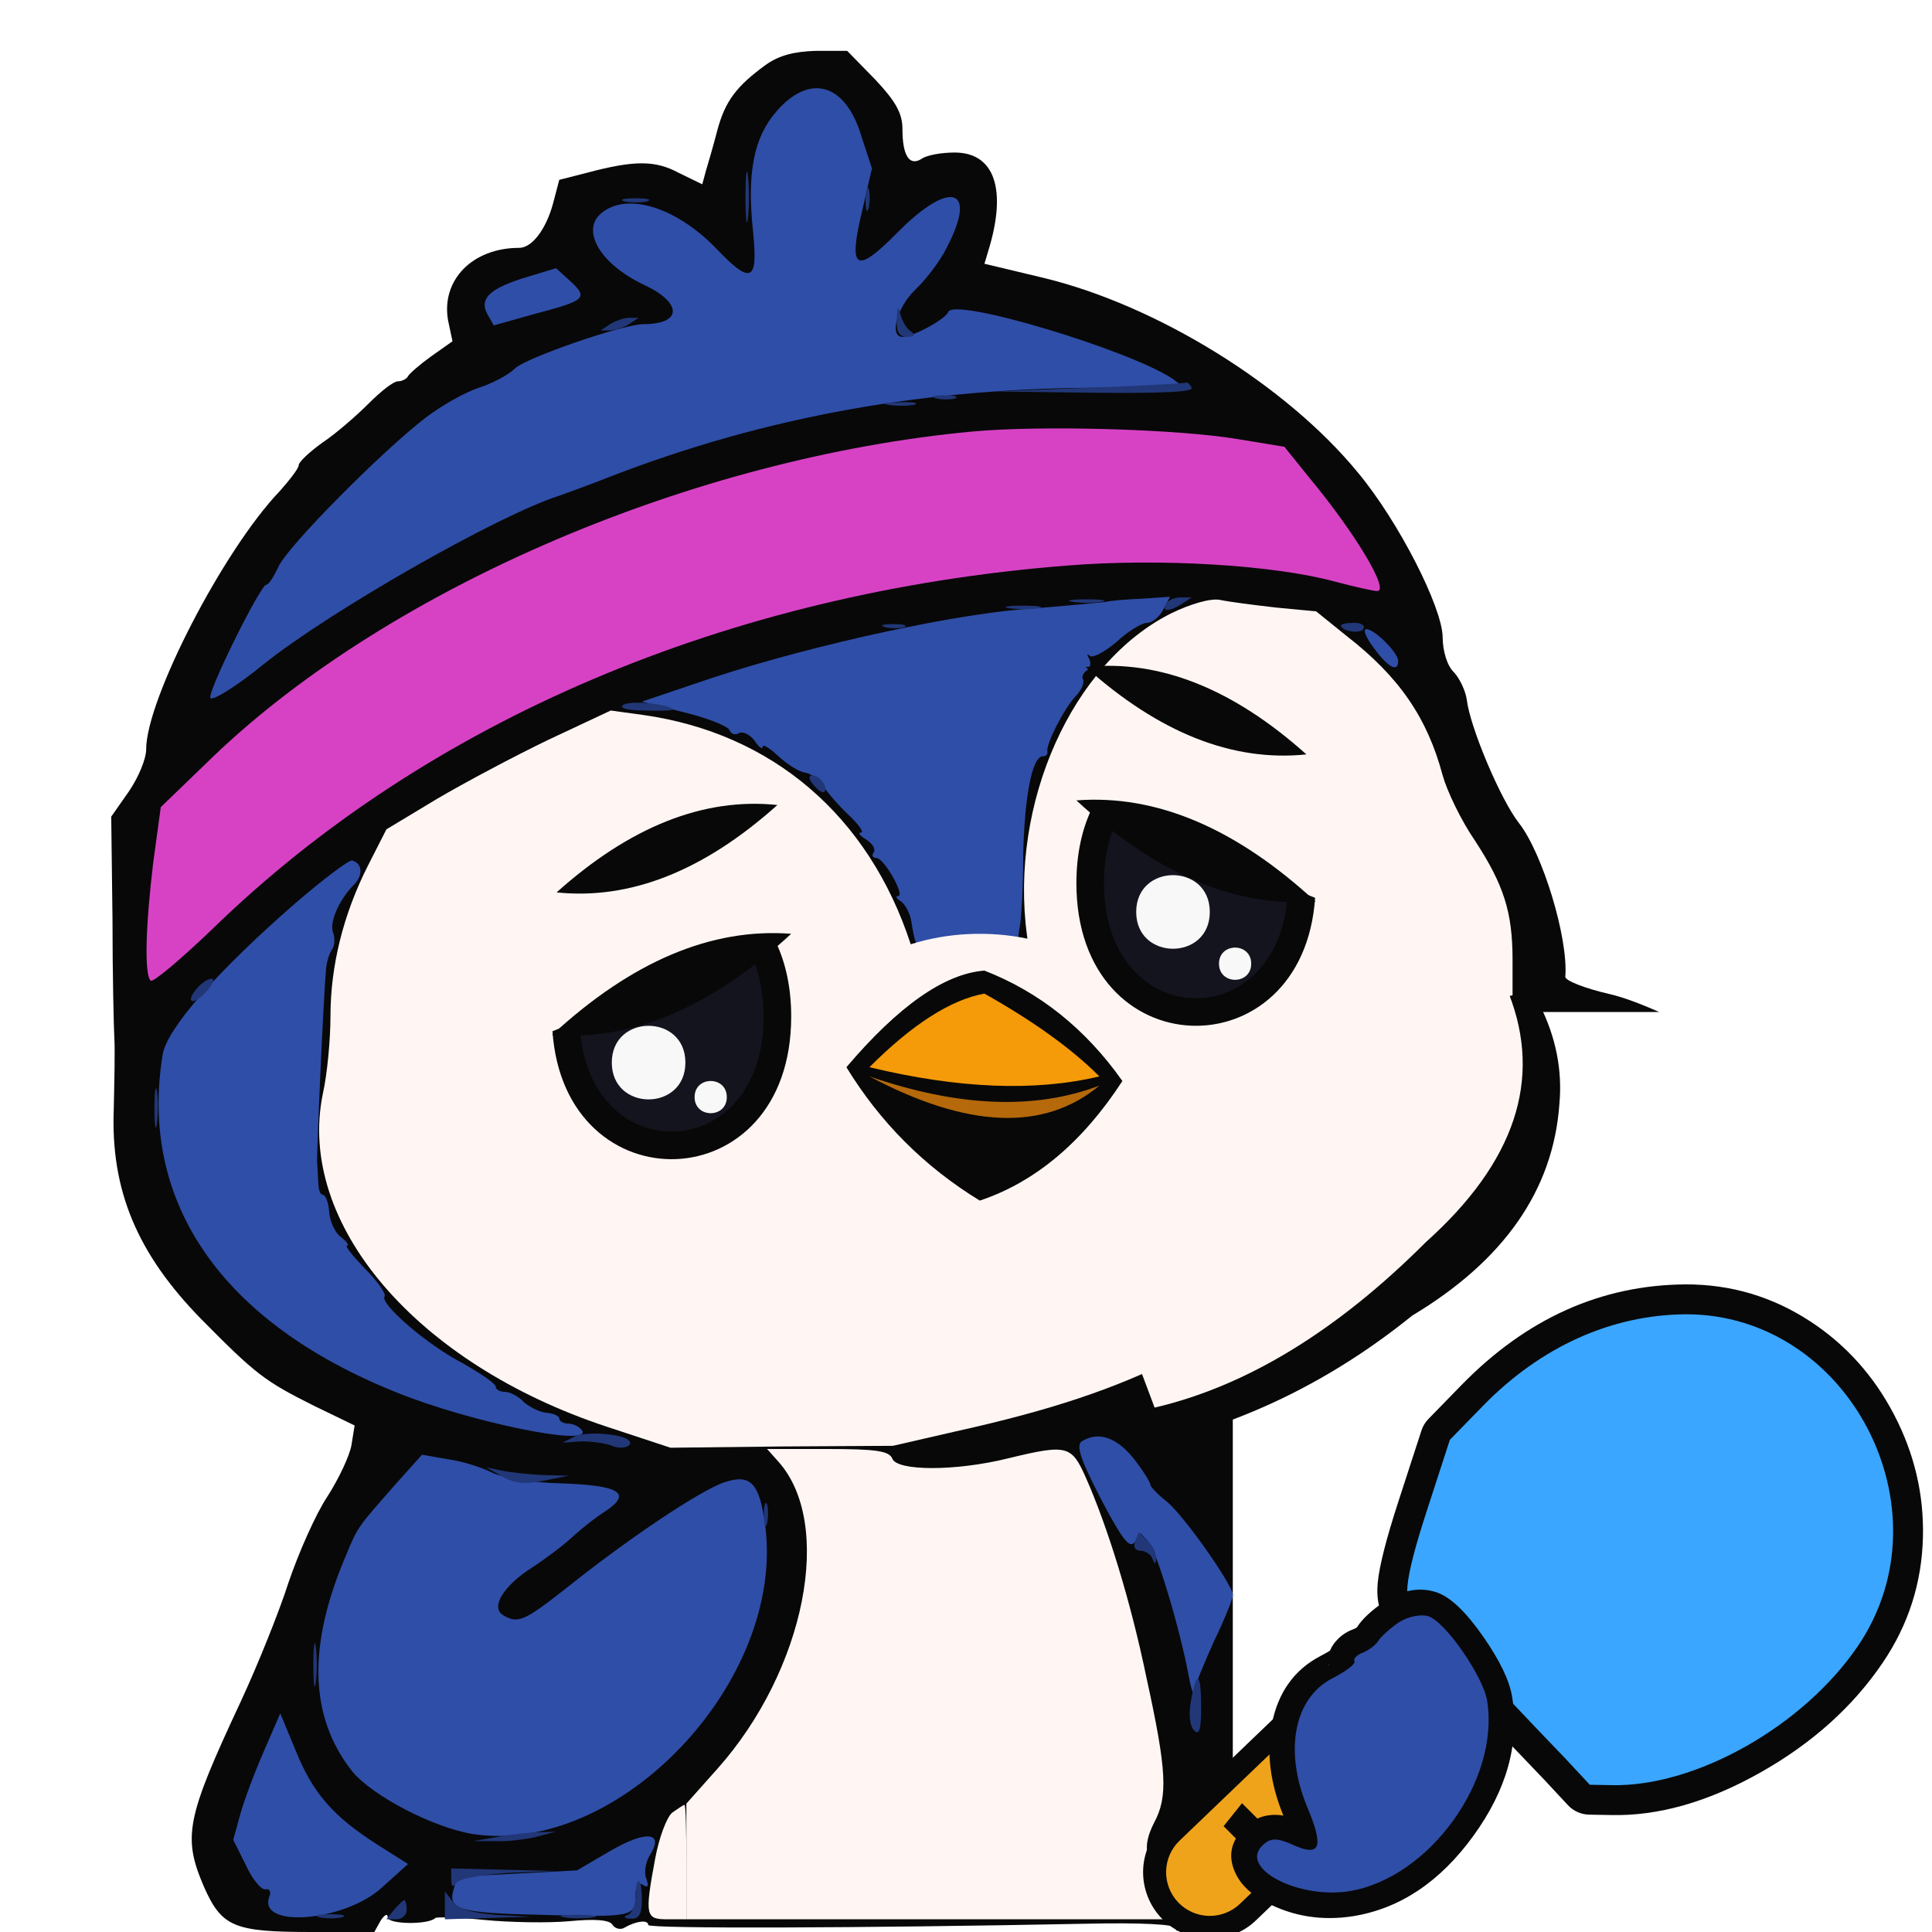
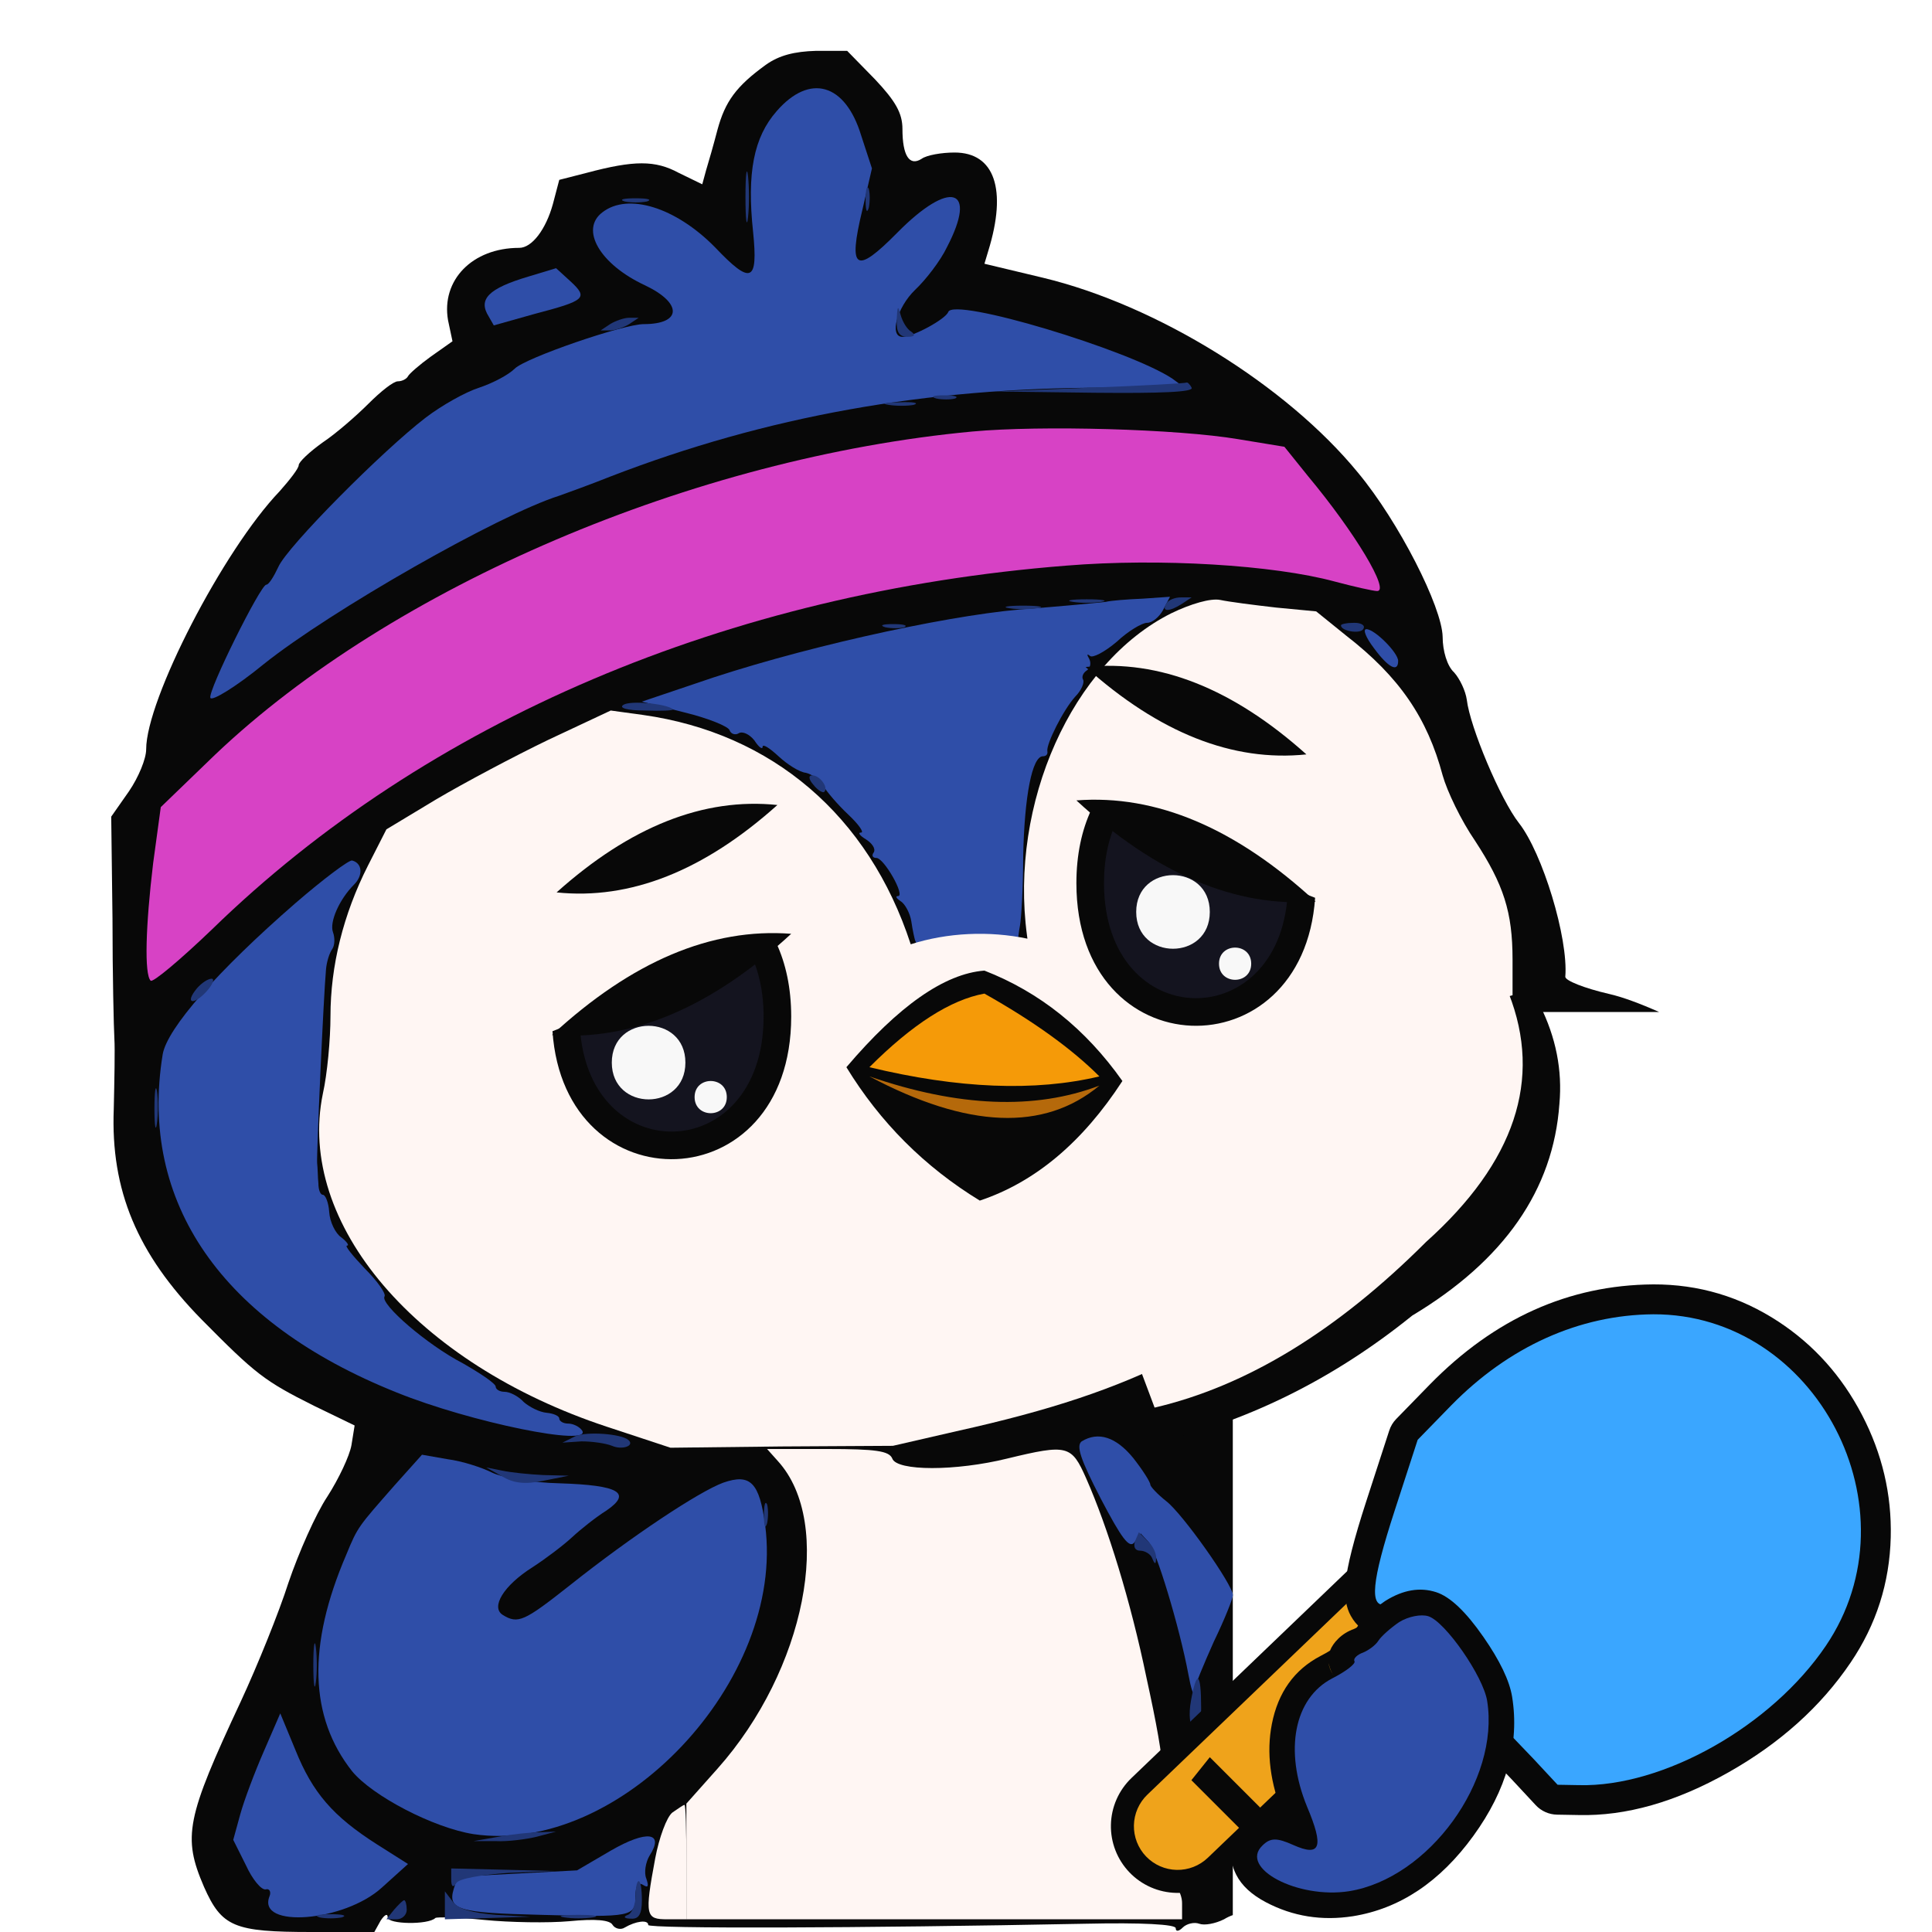
<svg xmlns="http://www.w3.org/2000/svg" viewBox="0 0 420 420" aria-hidden="true" class="sthings" data-character="pip">
  <g data-pip-part="body">
    <path fill="#080808" fill-rule="evenodd" d="M166.48 14.092C169.382 12.02 172.697 11.191 177.395 11.053H184.164L190.243 17.27C194.664 21.967 196.184 24.592 196.184 28.046C196.184 33.849 197.704 36.197 200.329 34.539C201.434 33.711 204.75 33.158 207.513 33.158C216.217 33.158 218.98 41.171 214.836 54.572L214.007 57.336L226.717 60.375C251.447 66.316 279.632 83.724 295.243 102.789C304.086 113.428 313.48 131.941 313.618 138.434C313.618 141.474 314.586 144.789 316.105 146.171C317.349 147.553 318.592 150.178 318.868 152.112C319.559 158.053 326.191 173.803 330.197 178.914C335.309 185.408 340.974 203.921 340.283 212.349C340.283 213.178 344.428 214.836 349.816 216.079C352.695 216.728 356.599 218.186 360.677 220H268V416.327C267.397 416.533 266.736 416.841 266.092 417.237C264.158 418.204 261.809 418.618 260.704 418.204C259.599 417.789 257.941 418.204 257.112 419.033C256.283 419.862 255.592 420 255.592 419.171C255.592 418.342 248.27 417.928 235.974 418.204C187.066 419.171 140.921 419.309 140.921 418.48C140.921 417.237 138.158 417.651 135.809 419.033C134.98 419.586 133.737 419.309 133.184 418.48C132.632 417.375 129.454 417.099 123.789 417.651C119.23 418.066 110.803 417.928 105.276 417.375C99.75 416.822 94.914 416.684 94.638 416.961C93.118 418.48 84.276 418.342 84.276 416.822C84.276 415.855 83.586 416.27 82.757 417.513L81.375 420H67.697C50.842 420 48.217 418.895 44.349 410.191C39.651 399.276 40.48 395.27 52.362 369.849C55.954 362.112 60.651 350.507 62.724 344.013C64.934 337.52 68.664 329.092 71.151 325.362C73.638 321.493 75.987 316.52 76.401 314.171L77.092 309.888L68.25 305.605C57.474 300.217 55.539 298.697 43.796 286.816C29.842 272.586 24.039 258.77 24.73 241.086C24.868 235.007 25.007 228.099 24.868 225.888C24.73 223.539 24.454 211.796 24.454 199.638L24.178 177.533L28.046 172.007C30.118 168.967 31.776 164.961 31.776 162.888C31.776 152.112 48.493 119.645 60.789 106.796C63 104.309 64.934 101.822 64.934 101.132C64.934 100.441 67.283 98.23 70.184 96.158C73.086 94.224 77.507 90.355 80.132 87.73C82.757 85.105 85.52 82.895 86.487 82.895C87.454 82.895 88.421 82.342 88.697 81.789C88.974 81.237 91.184 79.303 93.671 77.507L98.368 74.191L97.401 69.632C95.882 60.928 102.651 53.882 112.875 53.882C115.638 53.882 118.678 49.875 120.197 44.349L121.579 39.099L127.52 37.579C137.882 34.816 142.441 34.816 147.553 37.579L152.664 40.066L153.493 37.026C154.046 35.23 155.151 31.362 155.98 28.184C157.638 22.105 159.987 18.789 166.48 14.092Z" />
    <path fill="#080808" fill-rule="evenodd" d="M318 198Q341 218 339 240Q337 268 307 286Q281 307 250 314L247 301Q285 291 301 270Q322 247 318 223V198Z" />
    <path fill="#2f4ea8" fill-rule="evenodd" d="M168.829 24.178C163.855 29.842 162.336 37.579 163.717 50.428C164.822 61.342 163.303 62.033 155.428 53.743C146.862 45.039 136.5 41.862 130.974 46.145C126 49.875 130.421 57.474 140.23 62.033C148.382 65.901 148.243 70.461 139.954 70.461C135.533 70.461 114.257 77.783 111.908 80.132C110.526 81.513 107.072 83.309 104.171 84.276C101.132 85.243 96.02 88.145 92.566 90.77C83.171 97.954 62.447 118.816 60.513 123.237C59.546 125.309 58.441 127.105 57.888 127.105C56.645 127.105 45.178 150.178 45.73 151.697C46.007 152.526 51.257 149.349 57.336 144.375C71.842 132.77 108.454 111.908 121.579 107.763C123.513 107.072 128.487 105.276 132.632 103.618C166.618 90.493 201.296 84.276 240.118 84.276H257.526L254.901 82.342C245.645 76.125 207.237 64.52 206.132 67.836C205.579 69.355 198.533 73.224 196.184 73.224C193.283 73.224 194.941 66.868 198.947 63C201.296 60.789 204.474 56.645 205.855 53.743C212.625 40.757 206.546 38.961 195.079 50.566C185.961 59.822 184.303 58.717 187.48 45.592L189.553 36.612L187.204 29.428C183.75 18.099 176.013 15.888 168.829 24.178Z" />
    <path fill="#2f4ea8" fill-rule="evenodd" d="M114.947 60.099C106.105 62.724 103.895 65.072 106.243 68.803L107.349 70.737L116.191 68.25C127.243 65.349 127.934 64.796 124.066 61.204L120.888 58.303L114.947 60.099Z" />
    <path fill="#2f4ea8" fill-rule="evenodd" d="M240.395 130.836C239.289 130.974 230.862 131.803 221.743 132.493C204.474 134.013 172.421 141.197 151.007 148.658L139.539 152.526L148.796 154.875C153.908 156.118 158.329 157.914 158.605 158.743C158.882 159.572 159.849 159.849 160.539 159.434C161.368 158.882 162.888 159.572 163.993 160.954C164.961 162.474 165.789 163.026 165.789 162.336C165.789 161.645 167.309 162.612 169.243 164.408C171.178 166.204 173.803 167.862 175.184 168C176.428 168.276 178.224 169.52 178.914 170.763C179.743 172.145 182.092 174.908 184.441 177.118C186.651 179.191 187.895 180.987 187.204 180.987C186.375 180.987 186.928 181.678 188.309 182.507C189.553 183.336 190.382 184.441 189.967 185.27C189.414 185.961 189.691 186.513 190.52 186.513C192.178 186.513 196.875 194.803 195.217 194.803C194.526 194.803 194.941 195.355 195.77 195.908C196.737 196.461 197.842 198.533 198.118 200.329C198.395 202.263 198.809 204.059 198.947 204.474C199.224 204.888 199.224 205.579 199.086 206.132C199.086 206.822 199.638 207.237 200.467 207.237C201.296 207.237 201.711 208.066 201.296 209.171C200.053 212.211 203.921 212.901 209.171 210.691C211.934 209.586 215.664 208.618 217.599 208.618C219.947 208.618 221.053 207.789 221.191 206.132C221.191 204.888 221.467 202.539 221.743 201.158C222.02 199.638 222.434 192.868 222.434 185.961C222.711 173.112 224.368 164.408 226.717 164.408C227.408 164.408 227.822 163.993 227.684 163.303C227.408 161.783 231.138 154.322 233.763 151.421C235.145 150.039 235.836 148.243 235.421 147.691C235.145 147.138 235.421 146.309 236.25 145.757C237.079 145.204 237.217 144.099 236.803 143.27C236.25 142.303 236.25 142.026 236.941 142.579C237.493 143.132 240.118 141.75 242.743 139.539C245.23 137.191 248.27 135.395 249.375 135.395C250.48 135.395 252 134.151 252.829 132.632L254.349 129.73L248.408 130.145C245.092 130.283 241.5 130.559 240.395 130.836Z" />
    <path fill="#2f4ea8" fill-rule="evenodd" d="M298.697 140.921C301.737 145.066 303.947 146.309 303.947 143.684C303.947 141.888 298.836 136.776 297.039 136.776C296.211 136.776 296.901 138.572 298.697 140.921Z" />
    <path fill="#2f4ea8" fill-rule="evenodd" d="M64.243 196.322C47.388 210.967 36.336 223.539 35.368 229.204C30.118 261.395 48.217 287.507 86.211 302.704C102.237 309.197 128.763 314.586 126.553 310.993C126 310.164 124.618 309.474 123.513 309.474C122.408 309.474 121.579 308.921 121.579 308.368C121.579 307.816 120.336 307.263 118.816 307.125C117.296 306.987 115.086 305.882 113.842 304.776C112.737 303.533 110.803 302.566 109.697 302.566C108.592 302.566 107.763 302.013 107.763 301.461C107.763 300.77 104.447 298.559 100.579 296.349C92.842 292.342 82.618 283.5 83.586 281.842C84 281.289 82.066 278.526 79.303 275.763C76.678 273 74.882 270.789 75.434 270.789C75.987 270.789 75.434 269.961 74.191 268.993C72.947 268.164 71.704 265.678 71.566 263.467C71.428 261.395 70.737 259.737 70.184 259.737C69.632 259.737 69.217 258.632 69.217 257.25C69.079 256.007 69.079 253.934 68.941 252.829C68.803 250.895 70.322 216.77 70.875 210.691C71.013 209.171 71.566 207.237 72.257 206.27C72.809 205.441 72.809 203.783 72.395 202.678C71.566 200.467 73.776 195.493 76.954 192.316C79.026 190.243 78.75 187.618 76.539 187.066C75.849 186.928 70.322 191.072 64.243 196.322Z" />
    <path fill="#2f4ea8" fill-rule="evenodd" d="M235.145 313.342C233.901 314.309 234.868 317.211 239.289 325.776C243.849 334.48 245.507 336.691 246.612 335.309L247.993 333.375L249.651 335.171C251.309 336.829 256.421 353.684 258.355 364.046C258.908 367.086 259.461 368.743 259.599 367.776C259.599 366.671 261.671 361.836 263.882 356.862C266.23 352.026 268.026 347.467 268.026 346.776C268.026 344.566 257.112 329.092 253.52 326.329C251.586 324.809 250.066 323.151 250.066 322.737C250.066 322.184 248.408 319.559 246.336 316.934C242.605 312.375 238.737 311.132 235.145 313.342Z" />
    <path fill="#2f4ea8" fill-rule="evenodd" d="M85.796 322.875C77.921 331.855 77.783 331.855 75.296 337.934C66.73 357.829 67.283 373.303 76.539 385.046C80.961 390.434 94.224 397.342 102.928 398.724C134.842 403.421 170.763 365.289 166.342 331.579C165.099 322.322 163.164 320.25 157.224 322.322C151.974 324.257 137.329 333.928 123.789 344.704C113.98 352.441 112.599 353.132 109.283 351.059C106.658 349.401 109.421 344.704 115.776 340.697C118.539 338.901 122.408 336 124.342 334.204C126.276 332.408 129.592 329.783 131.803 328.401C137.467 324.533 134.566 322.875 121.717 322.461C115.5 322.322 109.145 321.217 106.934 320.112C104.724 319.007 100.441 317.625 97.263 317.211L91.737 316.243L85.796 322.875Z" />
    <path fill="#2f4ea8" fill-rule="evenodd" d="M57.336 380.763C55.401 385.184 53.053 391.401 52.224 394.441L50.704 399.967L53.467 405.493C54.849 408.533 56.783 410.882 57.75 410.743C58.579 410.467 58.993 411.296 58.579 412.263C55.816 419.309 74.882 417.789 83.033 410.329L88.697 405.217L81.928 400.934C72.395 394.855 67.974 389.743 64.243 380.487L60.928 372.474L57.336 380.763Z" />
    <path fill="#2f4ea8" fill-rule="evenodd" d="M132.77 402.316 125.447 406.599 112.461 407.289 99.474 407.98 98.645 410.605C97.263 415.164 99.612 415.855 117.572 416.27C137.467 416.822 138.158 416.684 138.158 412.125C138.158 409.914 138.711 409.086 139.816 409.776C140.921 410.467 141.059 410.053 140.507 408.395C139.954 407.151 140.368 404.803 141.197 403.421C144.513 398.309 140.645 397.757 132.77 402.316Z" />
    <path fill="#213777" fill-rule="evenodd" d="M162.059 42.829C162.059 47.803 162.336 49.737 162.612 47.25C162.888 44.901 162.888 40.757 162.612 38.27C162.336 35.921 162.059 37.855 162.059 42.829Z" />
    <path fill="#213777" fill-rule="evenodd" d="M188.171 43.52C188.171 45.73 188.447 46.559 188.862 45.178C189.138 43.934 189.138 42 188.862 41.033C188.447 40.204 188.171 41.171 188.171 43.52Z" />
    <path fill="#213777" fill-rule="evenodd" d="M135.809 43.796C137.053 44.072 139.263 44.072 140.645 43.796C141.888 43.382 140.783 43.105 138.158 43.105C135.533 43.105 134.428 43.382 135.809 43.796Z" />
    <path fill="#213777" fill-rule="evenodd" d="M194.941 69.355C194.803 72.257 195.493 73.224 197.289 73.224C198.809 73.224 199.086 72.809 198.118 72.118C197.151 71.566 196.184 69.908 195.77 68.388C195.217 66.316 195.079 66.454 194.941 69.355Z" />
    <path fill="#213777" fill-rule="evenodd" d="M132.632 70.461 130.559 71.842H132.632C133.737 71.842 135.671 71.151 136.776 70.461L138.849 69.079H136.776C135.671 69.079 133.737 69.77 132.632 70.461Z" />
    <path fill="#213777" fill-rule="evenodd" d="M236.941 84.276 216.217 85.105 238.046 85.382C252.276 85.52 259.599 85.243 259.046 84.276C258.632 83.447 258.079 83.033 257.941 83.171C257.803 83.309 248.408 83.862 236.941 84.276Z" />
    <path fill="#213777" fill-rule="evenodd" d="M203.507 86.625C204.75 86.901 206.684 86.901 207.651 86.625C208.48 86.211 207.513 85.934 205.164 85.934C202.954 85.934 202.125 86.211 203.507 86.625Z" />
    <path fill="#213777" fill-rule="evenodd" d="M193.145 88.007C194.803 88.283 197.289 88.283 198.671 88.007C199.914 87.592 198.533 87.316 195.493 87.454C192.454 87.454 191.349 87.73 193.145 88.007Z" />
    <path fill="#213777" fill-rule="evenodd" d="M233.211 130.836C234.868 131.112 237.632 131.112 239.428 130.836C241.086 130.559 239.704 130.283 236.25 130.283C232.796 130.283 231.414 130.559 233.211 130.836Z" />
    <path fill="#213777" fill-rule="evenodd" d="M253.52 131.25C252.414 133.046 254.211 133.046 256.974 131.25L259.046 129.868H256.697C255.454 129.868 253.934 130.421 253.52 131.25Z" />
    <path fill="#213777" fill-rule="evenodd" d="M219.395 132.217C221.053 132.493 223.816 132.493 225.612 132.217C227.27 131.941 225.888 131.664 222.434 131.664C218.98 131.664 217.599 131.941 219.395 132.217Z" />
    <path fill="#213777" fill-rule="evenodd" d="M192.454 136.362C193.697 136.638 195.632 136.638 196.599 136.362C197.428 135.947 196.461 135.671 194.112 135.671C191.901 135.671 191.072 135.947 192.454 136.362Z" />
    <path fill="#213777" fill-rule="evenodd" d="M291.513 135.947C291.513 137.191 295.658 137.882 296.349 136.776C296.901 135.947 295.934 135.395 294.414 135.395C292.757 135.395 291.513 135.671 291.513 135.947Z" />
    <path fill="#213777" fill-rule="evenodd" d="M135.533 153.217C134.428 153.908 136.362 154.461 140.23 154.461C143.822 154.599 146.586 154.461 146.309 154.184C144.789 152.941 137.053 152.25 135.533 153.217Z" />
    <path fill="#213777" fill-rule="evenodd" d="M176.842 170.625C177.809 171.868 178.914 172.421 179.191 172.145C180.158 171.178 178.224 168.553 176.566 168.553C175.737 168.553 175.737 169.382 176.842 170.625Z" />
    <path fill="#213777" fill-rule="evenodd" d="M42.829 214.836C40.066 218.151 42 218.704 44.901 215.526C46.283 214.007 46.697 212.763 46.007 212.763C45.178 212.763 43.796 213.73 42.829 214.836Z" />
    <path fill="#213777" fill-rule="evenodd" d="M33.572 241.086C33.572 244.816 33.849 246.336 34.125 244.125C34.401 242.053 34.401 239.013 34.125 237.217C33.849 235.559 33.572 237.217 33.572 241.086Z" />
    <path fill="#213777" fill-rule="evenodd" d="M125.033 312.237 122.27 313.618 126.414 313.342C128.763 313.342 131.664 313.757 133.046 314.309C135.257 315.276 138.02 314.309 136.638 313.066C135.118 311.684 127.52 311.132 125.033 312.237Z" />
    <path fill="#213777" fill-rule="evenodd" d="M109.145 320.941C111.632 322.461 114.118 322.737 118.125 321.908L123.651 320.803L118.125 320.664C115.086 320.526 111.079 320.112 109.145 319.697L105.691 319.007L109.145 320.941Z" />
    <path fill="#213777" fill-rule="evenodd" d="M166.066 329.507C166.066 331.717 166.342 332.546 166.757 331.164C167.033 329.921 167.033 327.987 166.757 327.02C166.342 326.191 166.066 327.158 166.066 329.507Z" />
    <path fill="#213777" fill-rule="evenodd" d="M246.75 335.033C246.336 336.276 246.75 337.105 247.855 337.105C248.961 337.105 250.204 337.934 250.48 338.763C251.033 340.145 251.309 340.145 251.309 338.763C251.447 337.796 250.618 336 249.513 335.033L247.579 333.099L246.75 335.033Z" />
    <path fill="#213777" fill-rule="evenodd" d="M68.112 361.974C68.112 366.118 68.388 367.914 68.664 365.704C68.941 363.632 68.941 360.316 68.664 358.105C68.388 356.033 68.112 357.829 68.112 361.974Z" />
    <path fill="#213777" fill-rule="evenodd" d="M258.908 369.711C258.355 372.75 258.632 375.237 259.599 376.204C260.704 377.309 261.118 376.066 261.118 371.23C261.118 363.493 260.151 362.803 258.908 369.711Z" />
    <path fill="#213777" fill-rule="evenodd" d="M281.98 379.934C281.98 381.868 282.533 384.355 283.224 385.461L284.605 387.533L284.467 385.461C284.329 384.355 283.776 381.868 283.224 379.934L282.118 376.48L281.98 379.934Z" />
    <path fill="#213777" fill-rule="evenodd" d="M108.454 399.276 102.928 400.243H107.763C110.388 400.382 114.533 399.829 116.743 399.276L120.888 398.171L117.434 398.309C115.5 398.309 111.493 398.724 108.454 399.276Z" />
    <path fill="#213777" fill-rule="evenodd" d="M98.092 408.533C98.092 410.191 98.507 410.467 99.197 409.362C99.75 408.395 104.586 407.566 110.526 407.151L120.888 406.737L109.559 406.461L98.092 406.184V408.533Z" />
    <path fill="#213777" fill-rule="evenodd" d="M138.158 412.263C138.158 414.059 137.329 415.993 136.5 416.27C135.395 416.684 135.671 417.099 137.191 417.099C138.849 417.237 139.539 416.132 139.539 413.092C139.539 410.743 139.263 408.947 138.849 408.947C138.434 408.947 138.158 410.467 138.158 412.263Z" />
    <path fill="#213777" fill-rule="evenodd" d="M291.237 409.914C292.895 410.191 295.382 410.191 296.763 409.914C298.007 409.5 296.625 409.224 293.586 409.362C290.546 409.362 289.441 409.638 291.237 409.914Z" />
    <path fill="#213777" fill-rule="evenodd" d="M96.711 414.197V417.237L106.105 416.961L115.362 416.684L107.763 416.27C102.789 415.855 99.612 415.026 98.507 413.507L96.711 411.158V414.197Z" />
    <path fill="#213777" fill-rule="evenodd" d="M85.658 415.164 84 417.237H86.211C87.454 417.237 88.421 416.27 88.421 415.164C88.421 414.059 88.145 413.092 87.868 413.092C87.592 413.092 86.625 414.059 85.658 415.164Z" />
    <path fill="#213777" fill-rule="evenodd" d="M69.493 416.822C70.737 417.099 72.947 417.099 74.329 416.822C75.572 416.408 74.467 416.132 71.842 416.132C69.217 416.132 68.112 416.408 69.493 416.822Z" />
    <path fill="#213777" fill-rule="evenodd" d="M122.684 416.822C124.342 417.099 127.105 417.099 128.901 416.822C130.559 416.546 129.178 416.27 125.724 416.27C122.27 416.27 120.888 416.546 122.684 416.822Z" />
    <path fill="#fff6f3" fill-rule="evenodd" d="M254.625 133.322C258.908 131.25 263.191 130.007 265.263 130.421C267.197 130.836 272.586 131.526 277.421 132.079L286.125 132.908L292.618 138.158C304.224 147.138 310.303 156.118 313.618 168.553C314.586 172.007 317.625 178.362 320.664 182.783C326.882 192.316 328.816 198.257 328.816 208.618V216.355L323.013 217.875C319.697 218.842 315.967 219.947 314.586 220.362C312.789 221.191 312.375 220.776 313.066 219.257C314.309 215.941 311.408 211.934 305.882 209.309L300.77 206.961L295.52 208.48C289.855 210.138 284.191 216.493 282.809 222.434C281.842 226.303 285.849 234.454 289.441 235.697C290.961 236.25 289.993 238.184 285.849 243.572C276.868 254.763 272.033 265.954 268.855 281.842L267.336 289.441L255.592 295.243C242.467 301.875 228.513 306.572 207.928 311.132L194.112 314.309L169.934 314.447L145.757 314.724L131.941 310.164C90.493 296.487 64.382 265.954 70.184 237.77C71.151 233.487 71.842 225.888 71.842 220.914C71.842 210 74.605 198.809 79.993 188.171L84 180.296L94.776 173.803C100.855 170.211 111.77 164.408 119.23 160.816L132.77 154.461L139.816 155.428C167.854 159.394 188.852 177.307 197.983 205.279C206.001 202.726 215.018 202.319 223.355 204.057L223.263 203.368C219.395 174.632 233.072 144.099 254.625 133.322Z" />
    <path fill="#fff6f3" fill-rule="evenodd" d="M273 208Q310 195 328 216Q339 244 310 270Q281 299 251 306L245 290Q264 265 267 241L273 208Z" />
    <path fill="#fff6f3" fill-rule="evenodd" d="M146.171 394.026C144.928 394.993 143.27 399.553 142.441 403.974C140.092 416.546 140.368 417.237 145.066 417.237H149.211V404.803C149.211 397.895 149.072 392.368 148.796 392.368C148.52 392.368 147.414 393.197 146.171 394.026Z" />
    <path fill="#fff6f3" fill-rule="evenodd" d="M169.105 317.625C181.401 331.164 175.046 363.079 155.98 384.493L149.211 392.092V404.664V417.237H203.092H256.974V413.783C256.974 411.711 255.73 409.5 253.52 408.118C248.961 405.079 248.132 401.625 250.895 396.237C253.934 390.572 253.658 384.908 249.237 364.737C245.783 348.02 240.809 331.993 236.112 321.355C232.934 314.171 232.105 313.895 218.98 317.072C207.789 319.836 194.941 319.836 193.974 317.072C193.283 315.414 190.382 315 179.882 315H166.757L169.105 317.625Z" />
    <path fill="#d742c5" fill-rule="evenodd" d="M211.382 93.809C150.868 99.474 85.243 127.52 46.836 163.993L34.954 175.461L33.296 187.618C31.638 201.434 31.362 211.796 32.743 213.178C33.158 213.73 39.237 208.618 46.145 201.987C92.704 156.671 158.329 128.763 231.829 122.961C252.138 121.303 276.868 122.822 290.132 126.414C294.276 127.52 298.559 128.487 299.388 128.487C302.151 128.487 294.691 115.914 284.329 103.48L279.217 97.125L269.132 95.467C256.007 93.257 226.303 92.428 211.382 93.809Z" />
  </g>
  <g data-pip-part="racket">
-     <path fill="#080808" fill-rule="evenodd" d="M346.036 347.466 273.036 417.466Q272.005 418.454 270.801 419.223Q269.597 419.991 268.267 420.51Q266.936 421.028 265.53 421.278Q264.124 421.527 262.696 421.497Q261.268 421.467 259.873 421.159Q258.479 420.851 257.171 420.277Q255.864 419.703 254.693 418.885Q253.523 418.067 252.534 417.036Q251.546 416.005 250.777 414.801Q250.009 413.597 249.49 412.267Q248.972 410.936 248.722 409.53Q248.473 408.124 248.503 406.696Q248.533 405.268 248.841 403.873Q249.149 402.479 249.723 401.171Q250.297 399.864 251.115 398.693Q251.934 397.523 252.964 396.534L325.964 326.534Q326.995 325.546 328.199 324.777Q329.403 324.009 330.733 323.49Q332.064 322.972 333.47 322.722Q334.876 322.473 336.304 322.503Q337.732 322.533 339.126 322.841Q340.521 323.149 341.829 323.723Q343.136 324.297 344.307 325.115Q345.477 325.934 346.466 326.964Q347.454 327.995 348.223 329.199Q348.991 330.403 349.51 331.733Q350.028 333.064 350.278 334.47Q350.527 335.876 350.497 337.304Q350.467 338.732 350.159 340.126Q349.851 341.521 349.277 342.828Q348.703 344.136 347.885 345.307Q347.067 346.477 346.036 347.466Z" />
-     <path fill="#efa31b" fill-rule="evenodd" d="M342.575 343.857 269.575 413.857Q268.9 414.505 268.111 415.008Q267.322 415.511 266.451 415.851Q265.579 416.191 264.657 416.354Q263.736 416.517 262.801 416.498Q261.865 416.478 260.952 416.276Q260.038 416.075 259.181 415.699Q258.324 415.323 257.558 414.786Q256.791 414.25 256.143 413.575Q255.495 412.9 254.992 412.111Q254.489 411.322 254.149 410.451Q253.809 409.579 253.646 408.657Q253.482 407.736 253.502 406.801Q253.522 405.865 253.723 404.952Q253.925 404.038 254.301 403.181Q254.677 402.324 255.213 401.558Q255.75 400.791 256.425 400.143L329.425 330.143Q330.1 329.495 330.889 328.992Q331.678 328.489 332.549 328.149Q333.421 327.809 334.342 327.646Q335.264 327.482 336.199 327.502Q337.135 327.522 338.048 327.723Q338.962 327.925 339.819 328.301Q340.676 328.677 341.442 329.213Q342.209 329.75 342.857 330.425Q343.505 331.1 344.008 331.889Q344.511 332.678 344.851 333.549Q345.191 334.421 345.354 335.342Q345.517 336.264 345.498 337.199Q345.478 338.135 345.276 339.048Q345.075 339.962 344.699 340.819Q344.323 341.675 343.786 342.442Q343.25 343.209 342.575 343.857Z" />
-     <path fill="#080808" fill-rule="evenodd" d="M320 344 333 357 329 362 316 349 320 344Z" />
-     <path fill="#080808" fill-rule="evenodd" d="M270 392 283 405 279 410 266 397 270 392Z" />
+     <path fill="#080808" fill-rule="evenodd" d="M339.036 337.466 266.036 407.466Q265.005 408.454 263.801 409.223Q262.597 409.991 261.267 410.51Q259.936 411.028 258.53 411.278Q257.124 411.527 255.696 411.497Q254.268 411.467 252.873 411.159Q251.479 410.851 250.171 410.277Q248.864 409.703 247.693 408.885Q246.523 408.066 245.534 407.036Q244.546 406.005 243.777 404.801Q243.009 403.597 242.49 402.267Q241.972 400.936 241.722 399.53Q241.473 398.124 241.503 396.696Q241.533 395.268 241.841 393.873Q242.149 392.479 242.723 391.171Q243.297 389.864 244.115 388.693Q244.934 387.523 245.964 386.534L318.964 316.534Q319.995 315.546 321.199 314.777Q322.403 314.009 323.733 313.49Q325.064 312.972 326.47 312.722Q327.876 312.473 329.304 312.503Q330.732 312.533 332.126 312.841Q333.521 313.149 334.829 313.723Q336.136 314.297 337.307 315.115Q338.477 315.934 339.466 316.964Q340.454 317.995 341.223 319.199Q341.991 320.403 342.51 321.733Q343.028 323.064 343.278 324.47Q343.527 325.876 343.497 327.304Q343.467 328.732 343.159 330.126Q342.851 331.521 342.277 332.829Q341.703 334.136 340.885 335.307Q340.067 336.477 339.036 337.466Z" />
+     <path fill="#efa31b" fill-rule="evenodd" d="M335.575 333.857 262.575 403.857Q261.9 404.505 261.111 405.008Q260.322 405.511 259.451 405.851Q258.579 406.191 257.657 406.354Q256.736 406.517 255.801 406.498Q254.865 406.478 253.952 406.276Q253.038 406.075 252.181 405.699Q251.324 405.323 250.558 404.786Q249.791 404.25 249.143 403.575Q248.495 402.9 247.992 402.111Q247.489 401.322 247.149 400.451Q246.809 399.579 246.646 398.657Q246.482 397.736 246.502 396.801Q246.522 395.865 246.723 394.952Q246.925 394.038 247.301 393.181Q247.677 392.324 248.213 391.558Q248.75 390.791 249.425 390.143L322.425 320.143Q323.1 319.495 323.889 318.992Q324.678 318.489 325.549 318.149Q326.421 317.809 327.342 317.646Q328.264 317.482 329.199 317.502Q330.135 317.522 331.048 317.723Q331.962 317.925 332.819 318.301Q333.676 318.677 334.442 319.213Q335.209 319.75 335.857 320.425Q336.505 321.1 337.008 321.889Q337.511 322.678 337.851 323.549Q338.191 324.421 338.354 325.342Q338.517 326.264 338.498 327.199Q338.478 328.135 338.276 329.048Q338.075 329.962 337.699 330.819Q337.323 331.675 336.786 332.442Q336.25 333.209 335.575 333.857Z" />
+     <path fill="#080808" fill-rule="evenodd" d="M313 334 326 347 322 352 309 339 313 334Z" />
+     <path fill="#080808" fill-rule="evenodd" d="M263 382 276 395 272 400 259 387 263 382Z" />
    <g data-pip-part="blade">
-       <path fill="#080808" fill-rule="evenodd" d="M366.395 279.215Q381.219 279.169 393.634 287.321Q405.175 294.899 411.775 307.574Q418.367 320.233 418.031 334.14Q417.671 349.078 409.309 361.425Q399.589 375.789 382.725 385.309Q365.638 394.954 350.17 394.573L345.49 394.49Q344.167 394.467 342.958 393.928Q341.749 393.389 340.847 392.42L335.673 386.86L325.94 376.679L321.208 371.674Q312.815 362.747 310.923 361.282Q307.833 359.176 305.654 355.242Q302.518 354.577 300.664 351.29Q299.09 348.502 299.513 344.042Q300.024 338.642 303.975 326.483L309.009 310.992Q309.477 309.55 310.535 308.464L317.803 301.006Q338.928 279.424 366.367 279.216ZM308.367 355.354Q309.302 355.311 310.369 354.947Q309.999 355.073 309.616 355.154Q308.974 355.291 308.367 355.354Z" />
-       <path fill="#3aa6ff" fill-rule="evenodd" d="M366.416 285.715C350.295 285.838 334.973 292.757 322.448 305.553L315.19 313L310.157 328.492C305.2 343.747 304.615 349.571 308.266 348.796C308.855 348.595 310.161 349.804 311.04 351.527C311.838 353.094 313.505 355.205 314.691 355.982C315.956 356.916 320.988 361.951 325.944 367.222C330.899 372.492 337.439 379.324 340.372 382.369L345.605 387.991L350.285 388.074C368.573 388.525 392.104 375.252 403.925 357.782C424.029 328.099 401.883 285.603 366.416 285.715Z" />
+       <path fill="#080808" fill-rule="evenodd" d="M359.395 279.215Q374.219 279.169 386.634 287.321Q398.175 294.899 404.775 307.574Q411.367 320.233 411.031 334.14Q410.671 349.078 402.309 361.425Q392.589 375.789 375.725 385.309Q358.638 394.954 343.17 394.573L338.49 394.49Q337.167 394.467 335.958 393.928Q334.749 393.389 333.847 392.42L328.673 386.86L318.94 376.679L314.208 371.674Q305.815 362.747 303.923 361.282Q300.833 359.176 298.654 355.242Q295.518 354.577 293.664 351.29Q292.09 348.502 292.513 344.042Q293.024 338.642 296.975 326.483L302.009 310.992Q302.477 309.55 303.535 308.464L310.803 301.006Q331.928 279.424 359.367 279.216ZM301.367 355.354Q302.302 355.311 303.369 354.947Q302.999 355.073 302.616 355.154Q301.974 355.291 301.367 355.354Z" />
+       <path fill="#3aa6ff" fill-rule="evenodd" d="M359.416 285.715C343.295 285.838 327.973 292.757 315.448 305.553L308.19 313L303.157 328.492C298.2 343.747 297.615 349.571 301.266 348.796C301.855 348.595 303.161 349.804 304.04 351.527C304.838 353.094 306.505 355.205 307.691 355.982C308.956 356.916 313.988 361.951 318.944 367.222C323.899 372.492 330.439 379.324 333.372 382.369L338.605 387.991L343.285 388.074C361.573 388.525 385.104 375.252 396.925 357.782C417.029 328.099 394.883 285.603 359.416 285.715Z" />
    </g>
+   </g>
+   <g data-pip-part="flipper">
    <path fill="#080808" fill-rule="evenodd" d="M301.048 348.098Q301.153 348.025 301.262 347.958Q306.97 344.424 312.226 346.132Q316.748 347.601 322.48 355.852Q327.869 363.611 328.722 368.87Q331.183 384.109 320.285 399.118Q309.407 414.1 294.135 416.565Q283.968 418.153 275.198 413.531Q270.535 411.074 268.756 407.573Q265.863 401.88 270.558 397.312Q273.975 393.889 278.992 394.689Q274.676 384.084 276.49 374.796Q278.506 364.47 287.074 359.99Q288.285 359.373 289.142 358.818Q289.665 357.479 290.942 356.222Q292.337 354.85 294.353 354.117Q294.916 353.875 294.982 353.77Q296.642 351.118 301.048 348.098ZM288.85 361.575Q288.97 362.887 289.937 364.261Q289.712 363.942 289.535 363.594Q289.01 362.564 288.85 361.575Z" />
    <path fill="#2f4ea8" fill-rule="evenodd" d="M304.158 352.634C302.289 353.915 300.249 355.722 299.644 356.688C299.04 357.654 297.519 358.758 296.343 359.247C295.036 359.694 294.169 360.574 294.435 361.097C294.833 361.662 292.53 363.383 289.57 364.891C281.346 369.191 279.116 380.524 284.146 392.763C287.839 401.517 287.113 403.75 281.151 401.087C277.6 399.497 276.158 399.465 274.423 401.225C269.349 406.114 282.114 412.876 293.286 411.131C310.61 408.334 326.089 387.071 323.293 369.747C322.422 364.379 314.206 352.558 310.527 351.362C308.95 350.85 306.158 351.396 304.158 352.634Z" />
  </g>
  <g class="sthings-face" data-face="sad">
    <path fill="#fff6f3" fill-rule="evenodd" d="M120 221C120 185.934 157.429 180.618 168.777 205.052L120.106 224.173C120.036 223.144 120 222.086 120 221Z" />
    <path fill="#080808" fill-rule="evenodd" d="M168.777 205.052C170.805 209.418 172 214.734 172 221C172 261.246 122.697 262.304 120.106 224.173L168.777 205.052Z" />
    <path fill="#14141f" fill-rule="evenodd" d="M163.118 207.275C164.921 210.951 166 215.526 166 221C166 254.045 126.686 254.33 126.009 221.854L163.118 207.275Z" />
    <path fill="#f8f8f8" fill-rule="evenodd" d="M133 231C133 220.334 149 220.334 149 231C149 241.666 133 241.666 133 231Z" />
    <path fill="#f8f8f8" fill-rule="evenodd" d="M151 238.5C151 233.833 158 233.833 158 238.5C158 243.167 151 243.167 151 238.5Z" />
    <path fill="#080808" fill-rule="evenodd" d="M120 225Q146 201 172 203Q146 227 120 225Z" />
    <path fill="#fff6f3" fill-rule="evenodd" d="M237.223 176.052C248.571 151.618 286 156.934 286 192C286 193.086 285.964 194.144 285.894 195.173L237.223 176.052Z" />
    <path fill="#080808" fill-rule="evenodd" d="M234 192C234 185.734 235.195 180.418 237.223 176.052L285.894 195.173C283.303 233.304 234 232.246 234 192Z" />
    <path fill="#14141f" fill-rule="evenodd" d="M240 192C240 186.526 241.079 181.951 242.882 178.275L279.991 192.854C279.314 225.33 240 225.045 240 192Z" />
    <path fill="#f8f8f8" fill-rule="evenodd" d="M247 198.25C247 187.584 263 187.584 263 198.25C263 208.916 247 208.916 247 198.25Z" />
    <path fill="#f8f8f8" fill-rule="evenodd" d="M265 209.5C265 204.833 272 204.833 272 209.5C272 214.167 265 214.167 265 209.5Z" />
    <path fill="#080808" fill-rule="evenodd" d="M234 174Q260 172 286 196Q260 198 234 174Z" />
    <path fill="#080808" fill-rule="evenodd" d="M121 194Q145 172.5 169 175Q145 196.5 121 194Z" />
    <path fill="#080808" fill-rule="evenodd" d="M236 145Q260 142.5 284 164Q260 166.5 236 145Z" />
    <g data-pip-part="beak">
      <path fill="#080808" fill-rule="evenodd" d="M184 232Q201 212 214 211Q232 218 244 235Q231 255 213 261Q195 250 184 232Z" />
      <path fill="#f59a08" fill-rule="evenodd" d="M189 232Q203 218 214 216Q230 225 239 234Q218 239 189 232Z" />
      <path fill="#b5690b" fill-rule="evenodd" d="M189 234Q218 244 239 236Q221 251 189 234Z" />
    </g>
  </g>
</svg>
